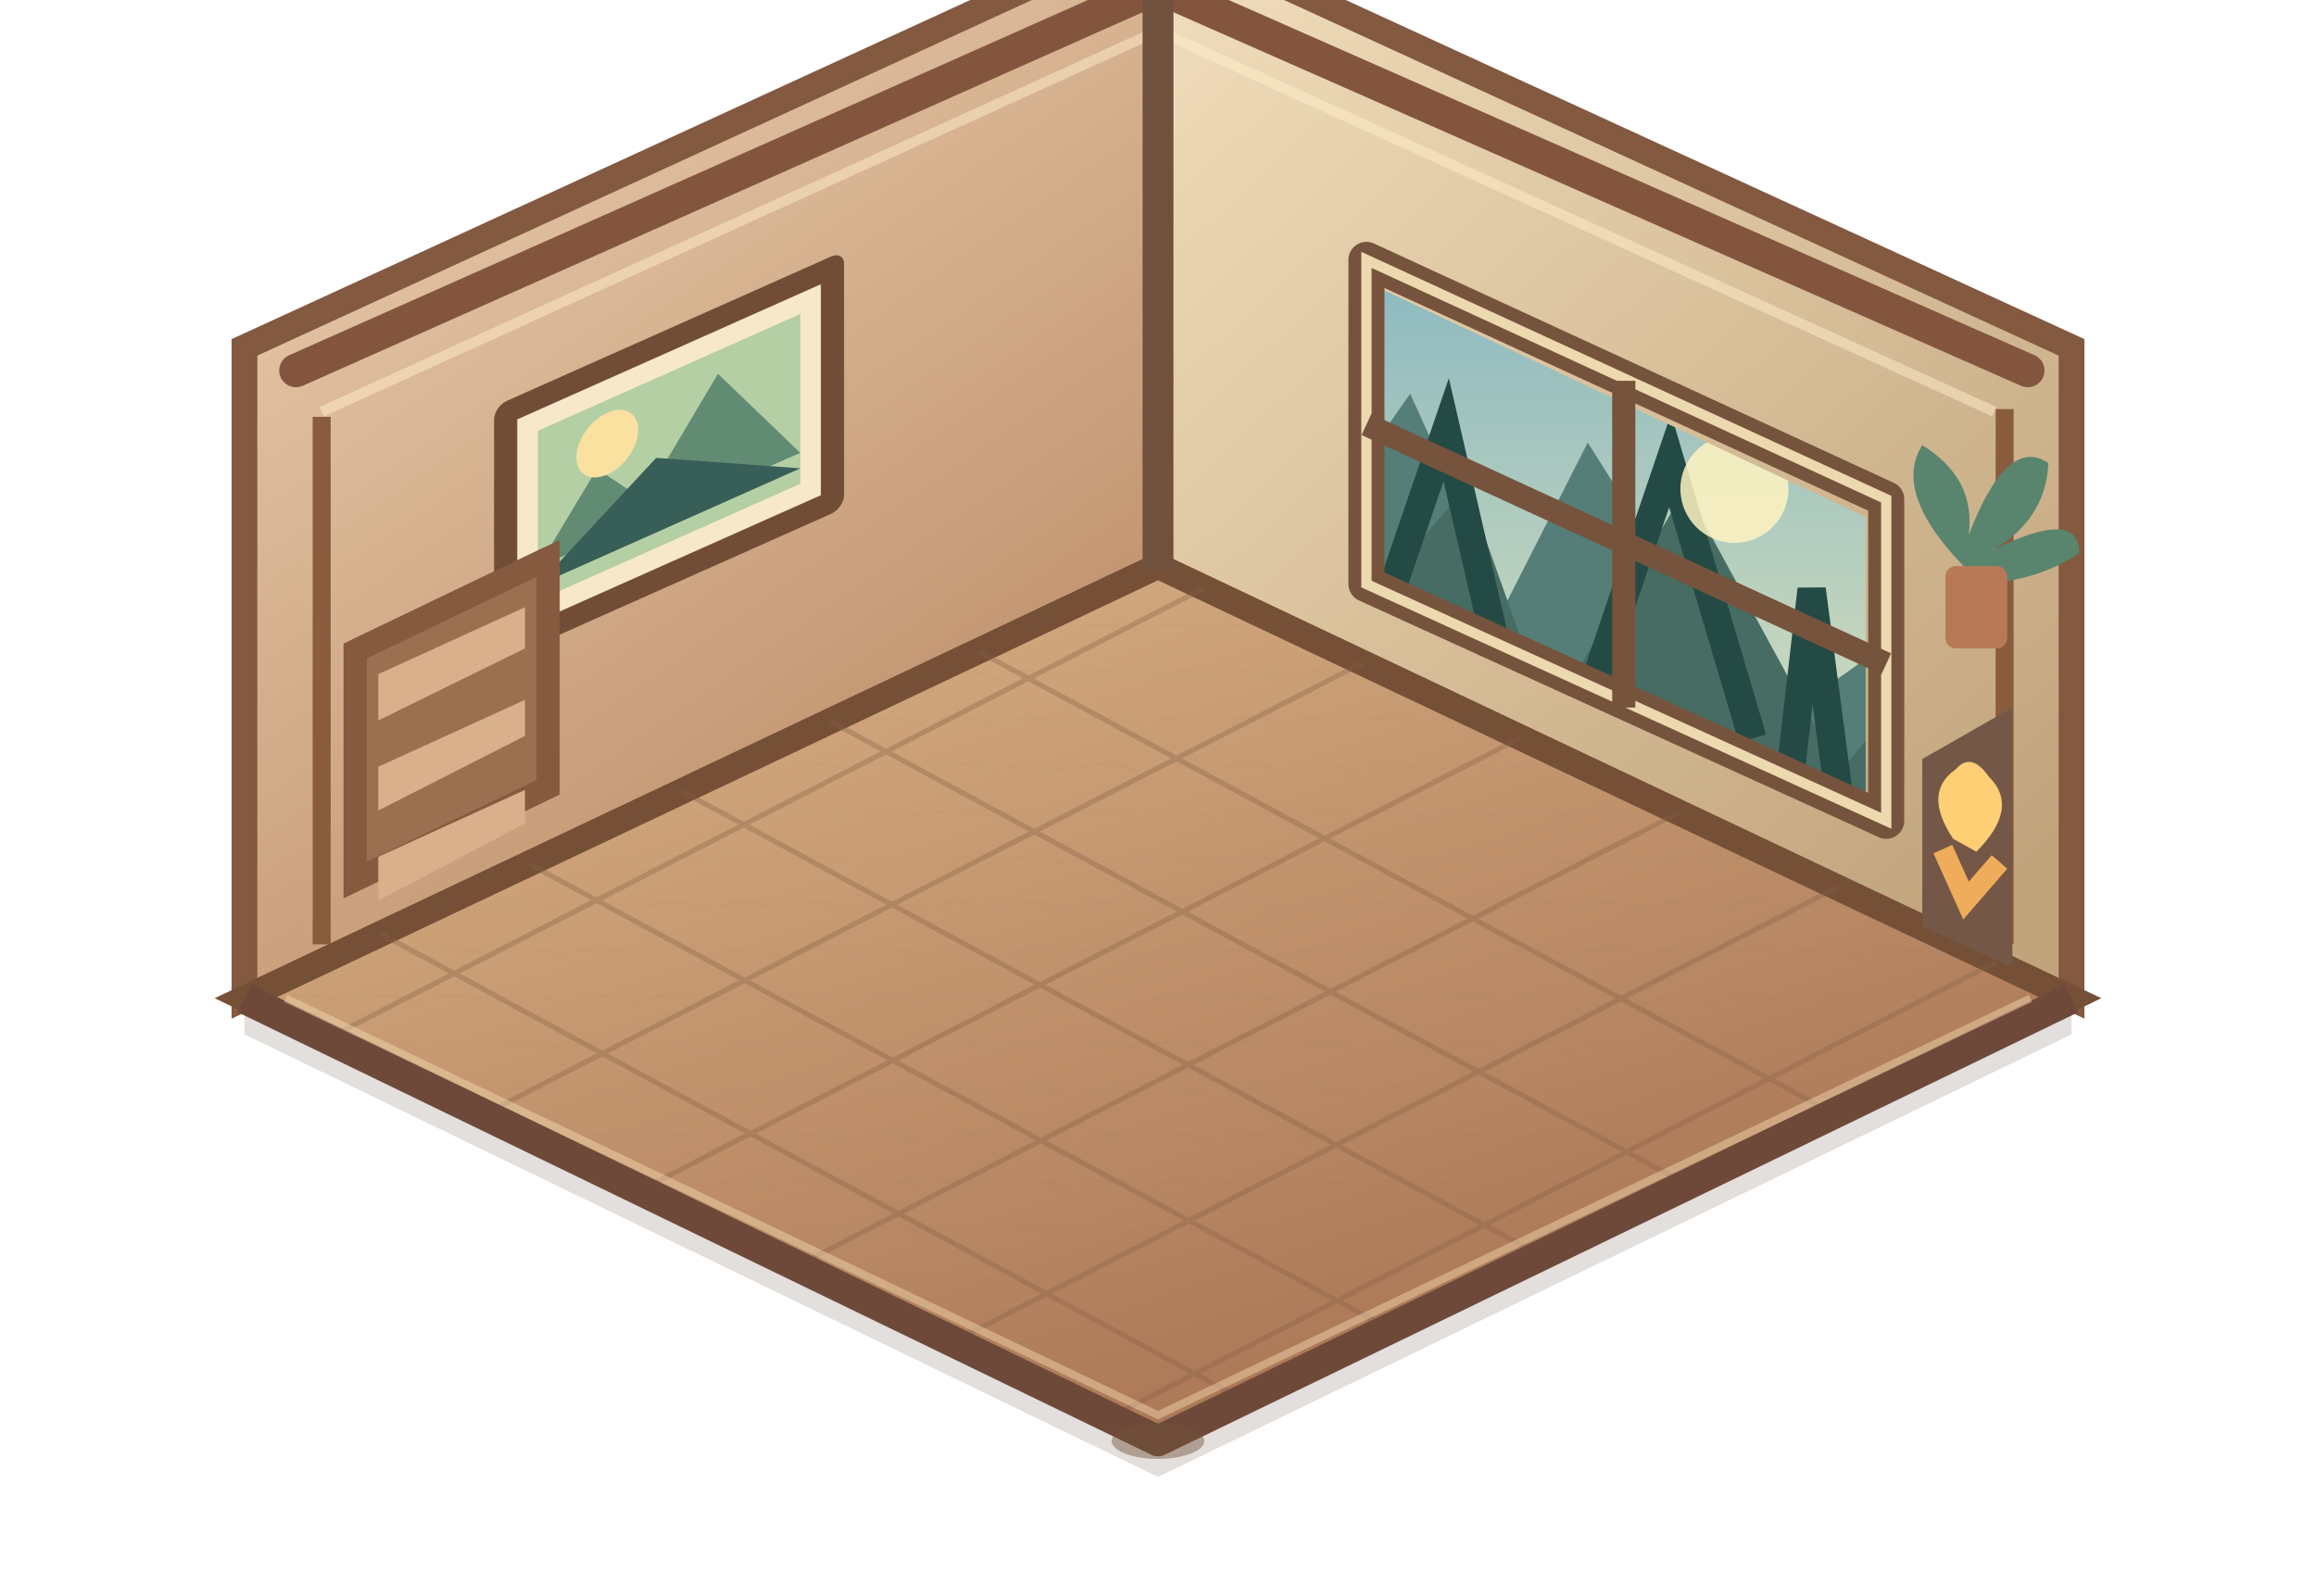
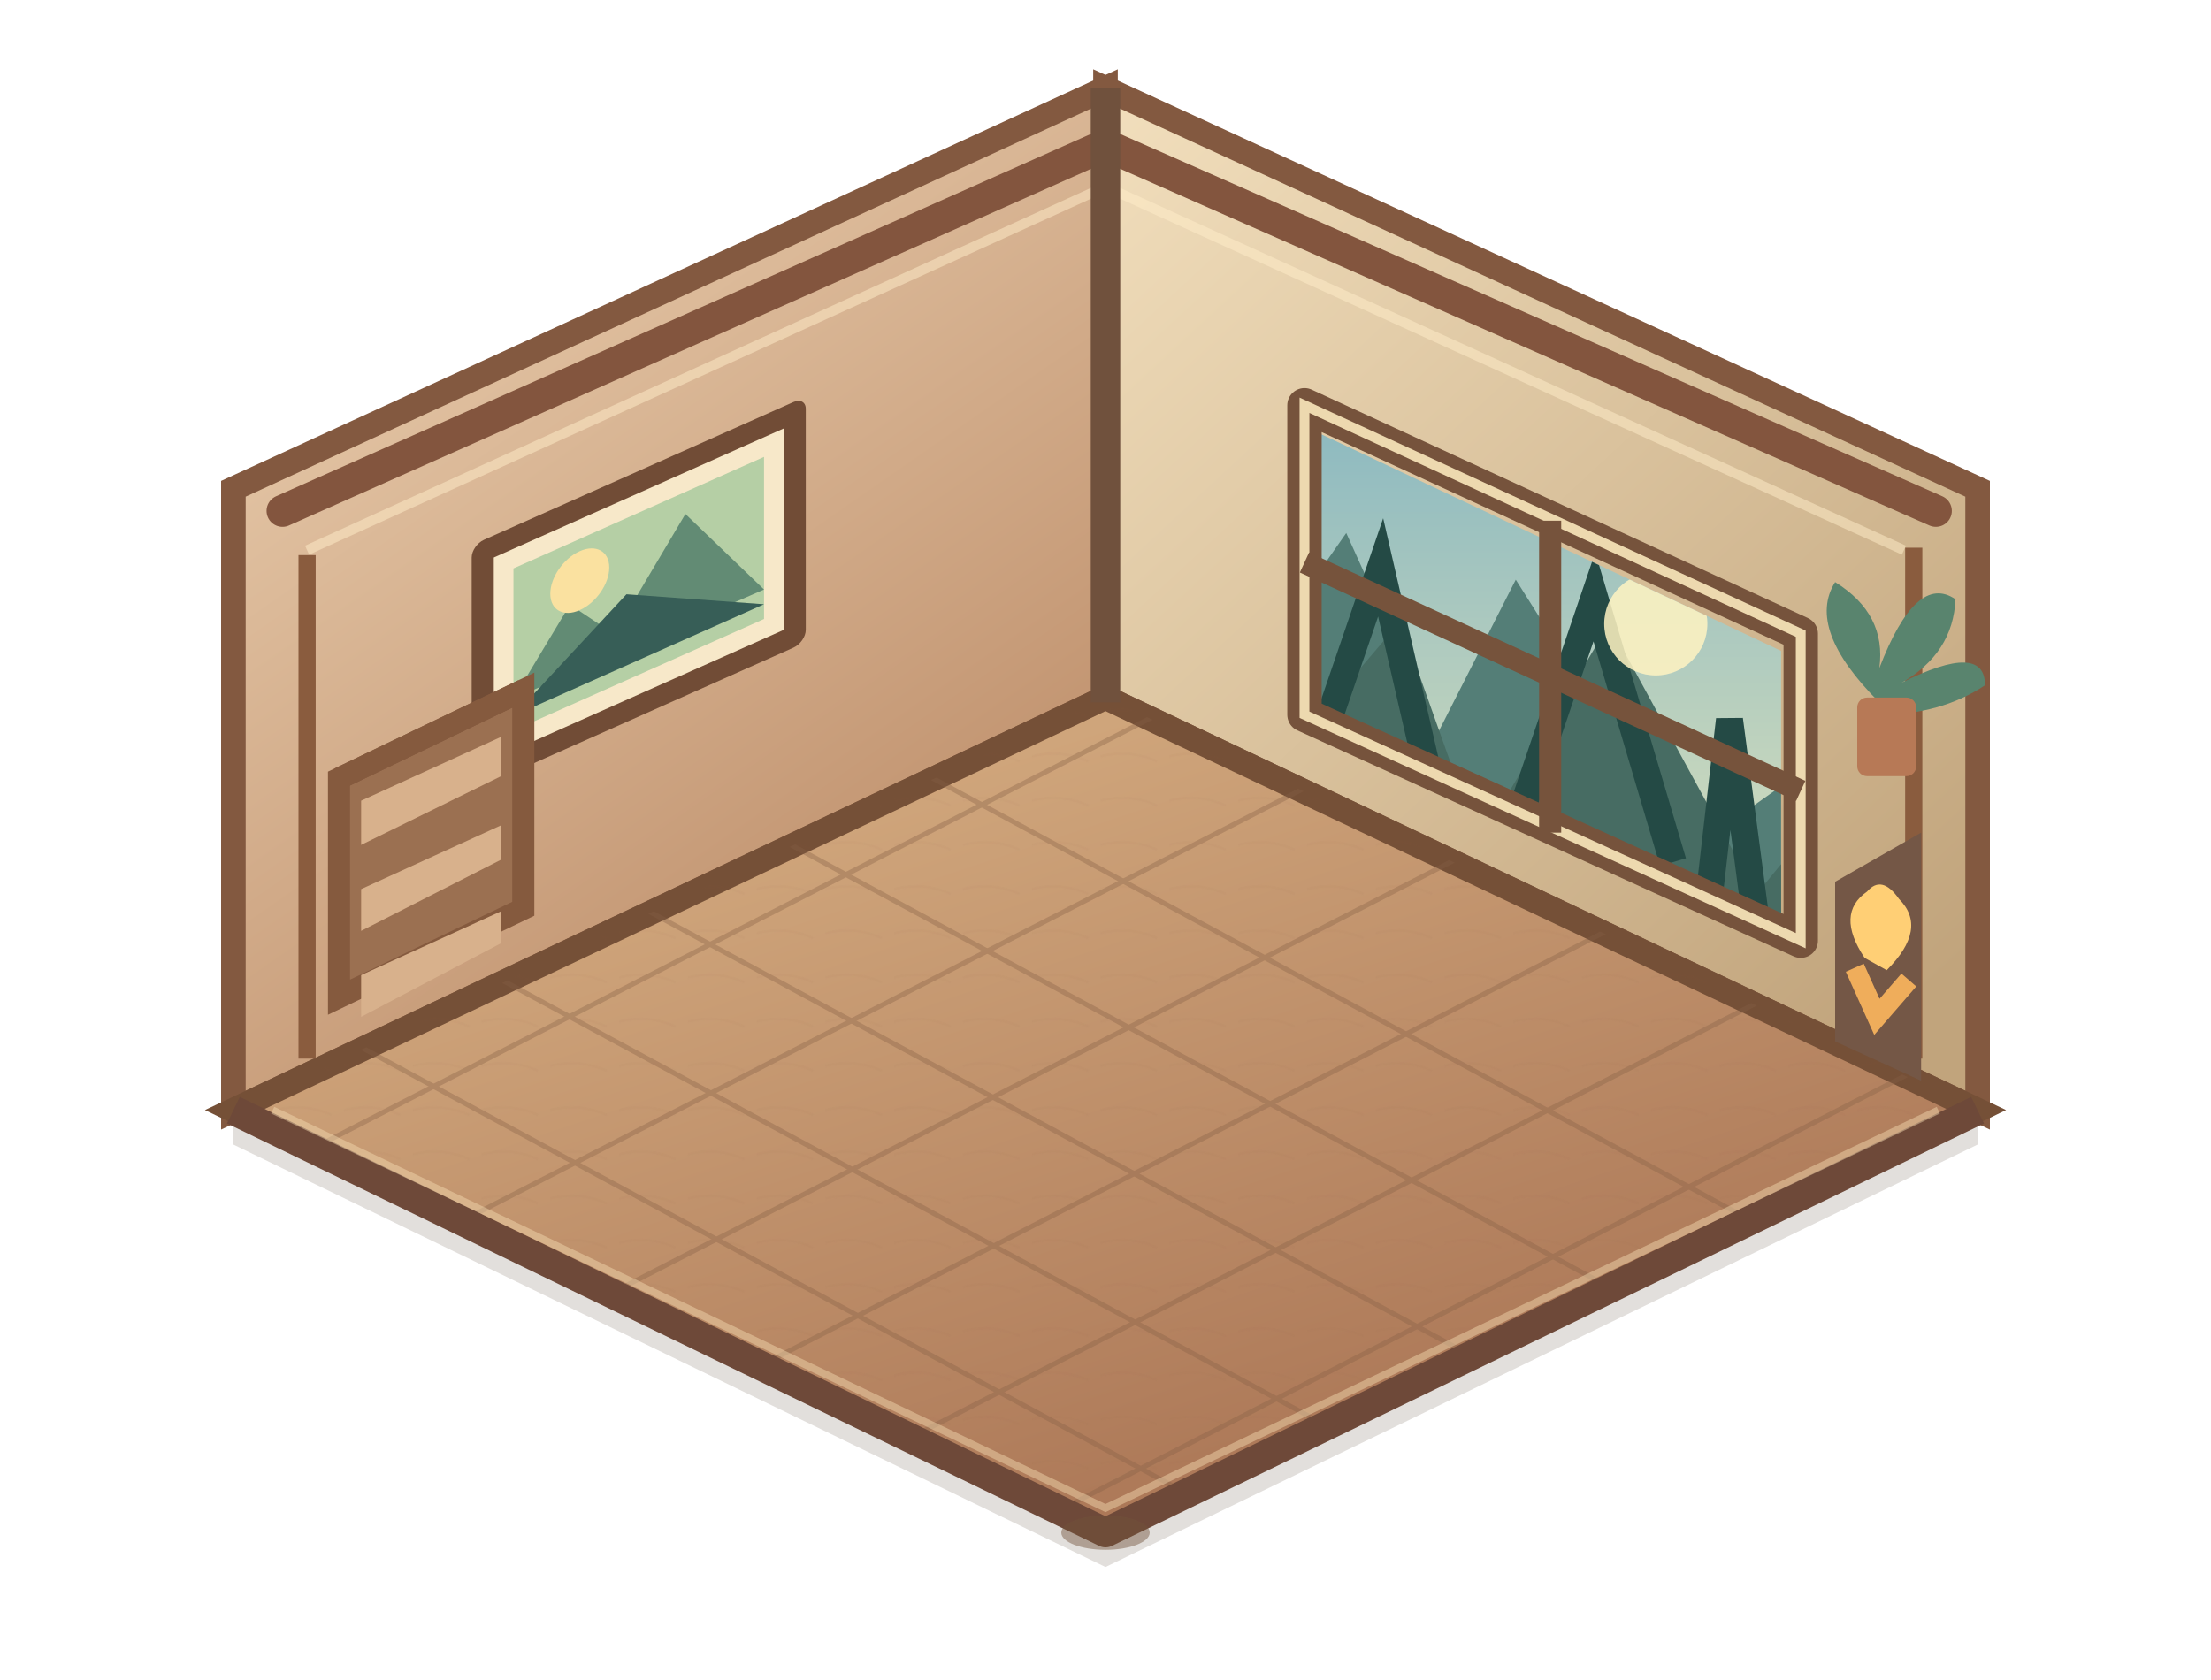
- <svg xmlns="http://www.w3.org/2000/svg" width="900" height="620" viewBox="0 0 900 620">
+ <svg xmlns="http://www.w3.org/2000/svg" width="900" height="684" viewBox="0 -64 900 684">
  <defs>
    <linearGradient id="wall" x2=".6" y2="1">
      <stop stop-color="#efd6b7" />
      <stop offset="1" stop-color="#bd8d69" />
    </linearGradient>
    <linearGradient id="wall2" x2=".8" y2="1">
      <stop stop-color="#f2dfbd" />
      <stop offset="1" stop-color="#c1a47c" />
    </linearGradient>
    <linearGradient id="floor" x2=".7" y2="1">
      <stop stop-color="#ddb789" />
      <stop offset="1" stop-color="#a77152" />
    </linearGradient>
    <linearGradient id="sky" x2="0" y2="1">
      <stop stop-color="#8ebac0" />
      <stop offset="1" stop-color="#d9e0bd" />
    </linearGradient>
    <linearGradient id="glow" x2="0" y2="1">
      <stop stop-color="#fff6c7" />
      <stop offset="1" stop-color="#ffca6c" />
    </linearGradient>
    <clipPath id="fclip">
      <path d="M95 388L450 220L805 388L450 560Z" />
    </clipPath>
    <clipPath id="window">
      <path d="M534 111L725 201L725 312L534 223Z" />
    </clipPath>
    <pattern id="grain" width="28" height="18" patternUnits="userSpaceOnUse">
      <path d="M0 10Q12 7 23 12" fill="none" stroke="#875c45" opacity=".1" />
    </pattern>
  </defs>
  <path d="M95 138L450 -25L805 138L805 388L450 560L95 388Z" fill="#5f4d3c" opacity=".18" transform="translate(0 14)" />
  <path d="M95 135L450 -28L450 220L95 388Z" fill="url(#wall)" stroke="#835940" stroke-width="10" />
  <path d="M450 -28L805 135L805 388L450 220Z" fill="url(#wall2)" stroke="#835940" stroke-width="10" />
  <path d="M95 388L450 220L805 388L450 560Z" fill="url(#floor)" stroke="#755037" stroke-width="10" />
  <g clip-path="url(#fclip)" stroke="#855e44" opacity=".35" stroke-width="2">
    <path d="M-80 300L660 700M-35 264L705 664M10 230L750 630M55 194L795 594M100 160L840 560M145 126L885 526" />
    <path d="M180 680L900 310M130 645L850 275M80 610L800 240M30 575L750 205M-20 540L700 170M-70 505L650 135" />
    <rect x="80" y="210" width="740" height="380" fill="url(#grain)" stroke="none" />
  </g>
  <path d="M95 388L450 560L805 388" fill="none" stroke="#6e4939" stroke-width="12" stroke-linejoin="round" />
  <path d="M111 388L450 550L789 388" fill="none" stroke="#f5dcb2" stroke-width="3" opacity=".45" />
  <path d="M115 144L450 -5M450 -5L788 144" stroke="#83553e" stroke-width="13" fill="none" stroke-linecap="round" />
  <path d="M125 160L450 12M450 12L775 160" stroke="#ffedc9" stroke-width="4" opacity=".5" fill="none" />
  <g clip-path="url(#window)">
    <path d="M534 111L725 201L725 312L534 223Z" fill="url(#sky)" />
    <path d="M490 236L548 153L585 235L617 172L687 283L735 249L755 338Z" fill="#547e77" />
    <path d="M500 271L570 189L602 279L655 190L715 300L752 255L750 340Z" fill="#476c63" />
    <path d="M536 243L562 167L586 271M615 279L649 179L681 287M694 316L704 229L716 320" stroke="#244a45" stroke-width="11" fill="none" />
    <circle cx="674" cy="190" r="21" fill="#fff3c2" opacity=".85" />
    <path d="M534 267L725 350" stroke="#e4f1d8" stroke-width="15" opacity=".22" />
  </g>
  <path d="M531 101L733 194L733 319L531 227Z" fill="none" stroke="#76533c" stroke-width="14" stroke-linejoin="round" />
  <path d="M531 101L733 194L733 319L531 227Z" fill="none" stroke="#edd9af" stroke-width="4" />
  <path d="M631 148L631 275" stroke="#76533c" stroke-width="9" />
  <path d="M531 165L733 258" stroke="#76533c" stroke-width="9" />
  <g fill="none" stroke="#8a5c3e" stroke-width="7">
    <path d="M125 162L125 367M450 15V211M779 159V367" />
  </g>
  <g transform="translate(192 158) skewY(-24)">
    <rect width="136" height="100" rx="5" fill="#714c36" />
    <rect x="9" y="9" width="118" height="82" fill="#f7e8c9" />
    <rect x="17" y="17" width="102" height="66" fill="#b5cfa5" />
    <path d="M17 70L40 42L58 62L87 26L119 71Z" fill="#628b74" />
    <path d="M17 77L63 48L119 77Z" fill="#375e57" />
    <circle cx="44" cy="34" r="12" fill="#fae1a0" />
  </g>
  <g stroke="#855a3e" stroke-width="9">
    <path d="M138 342L213 306L213 217L138 253Z" fill="#9b7051" />
    <path d="M138 253L213 217" fill="none" />
  </g>
  <g fill="#d8b18c">
    <path d="M147 262L204 236V252L147 280Z" />
    <path d="M147 298L204 272V286L147 315Z" />
    <path d="M147 333L204 307V320L147 350Z" />
  </g>
  <g>
    <path d="M747 360L747 295L782 275L782 376Z" fill="#745746" />
    <path d="M759 326Q747 308 760 299Q766 292 773 302Q785 314 768 331Z" fill="#ffcf75" />
    <path d="M755 330L764 350L777 335" stroke="#efad5b" stroke-width="8" fill="none" />
  </g>
  <g transform="translate(765 222)">
    <path d="M0 0Q-30 -30 -18 -49Q3 -36 0 -14Q15 -53 31 -42Q30 -20 9 -8Q43 -25 43 -7Q25 5 0 5" fill="#59846e" />
    <rect x="-9" y="-2" width="24" height="32" fill="#b77956" rx="4" />
  </g>
  <path d="M450 222L450 -28" stroke="#70513d" stroke-width="12" />
  <ellipse cx="450" cy="560" rx="18" ry="7" fill="#71523a" opacity=".45" />
</svg>
